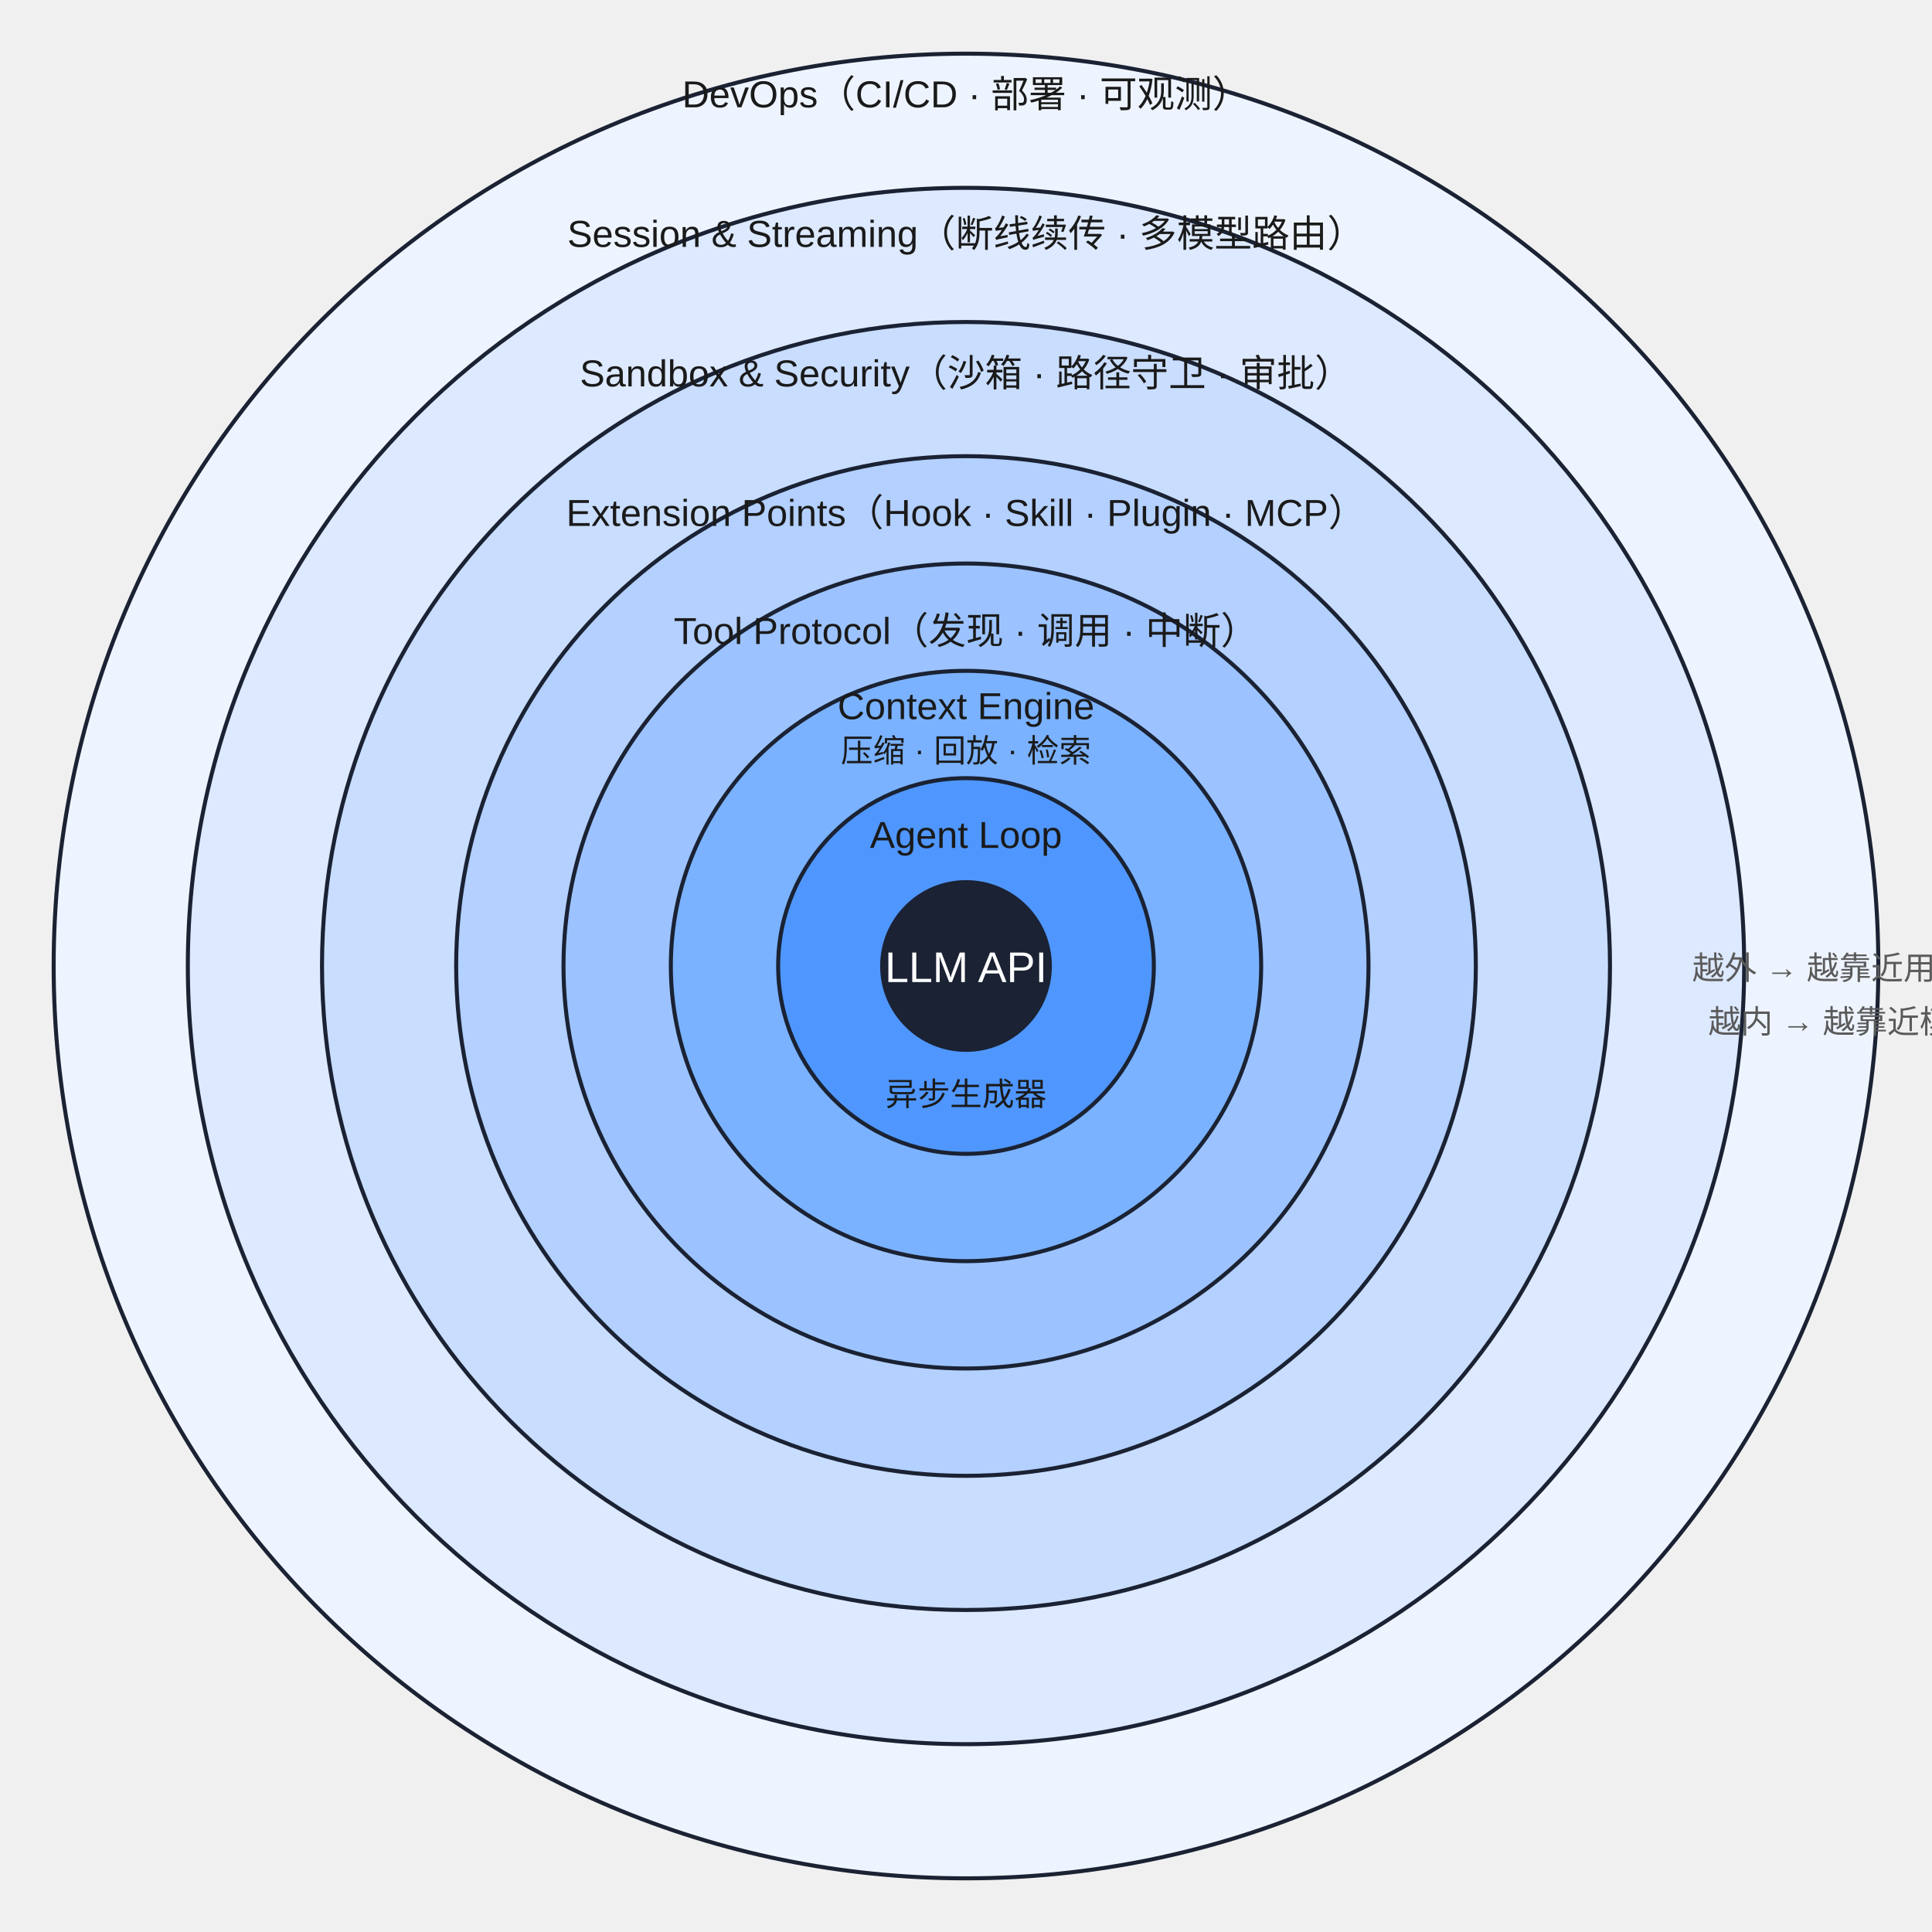
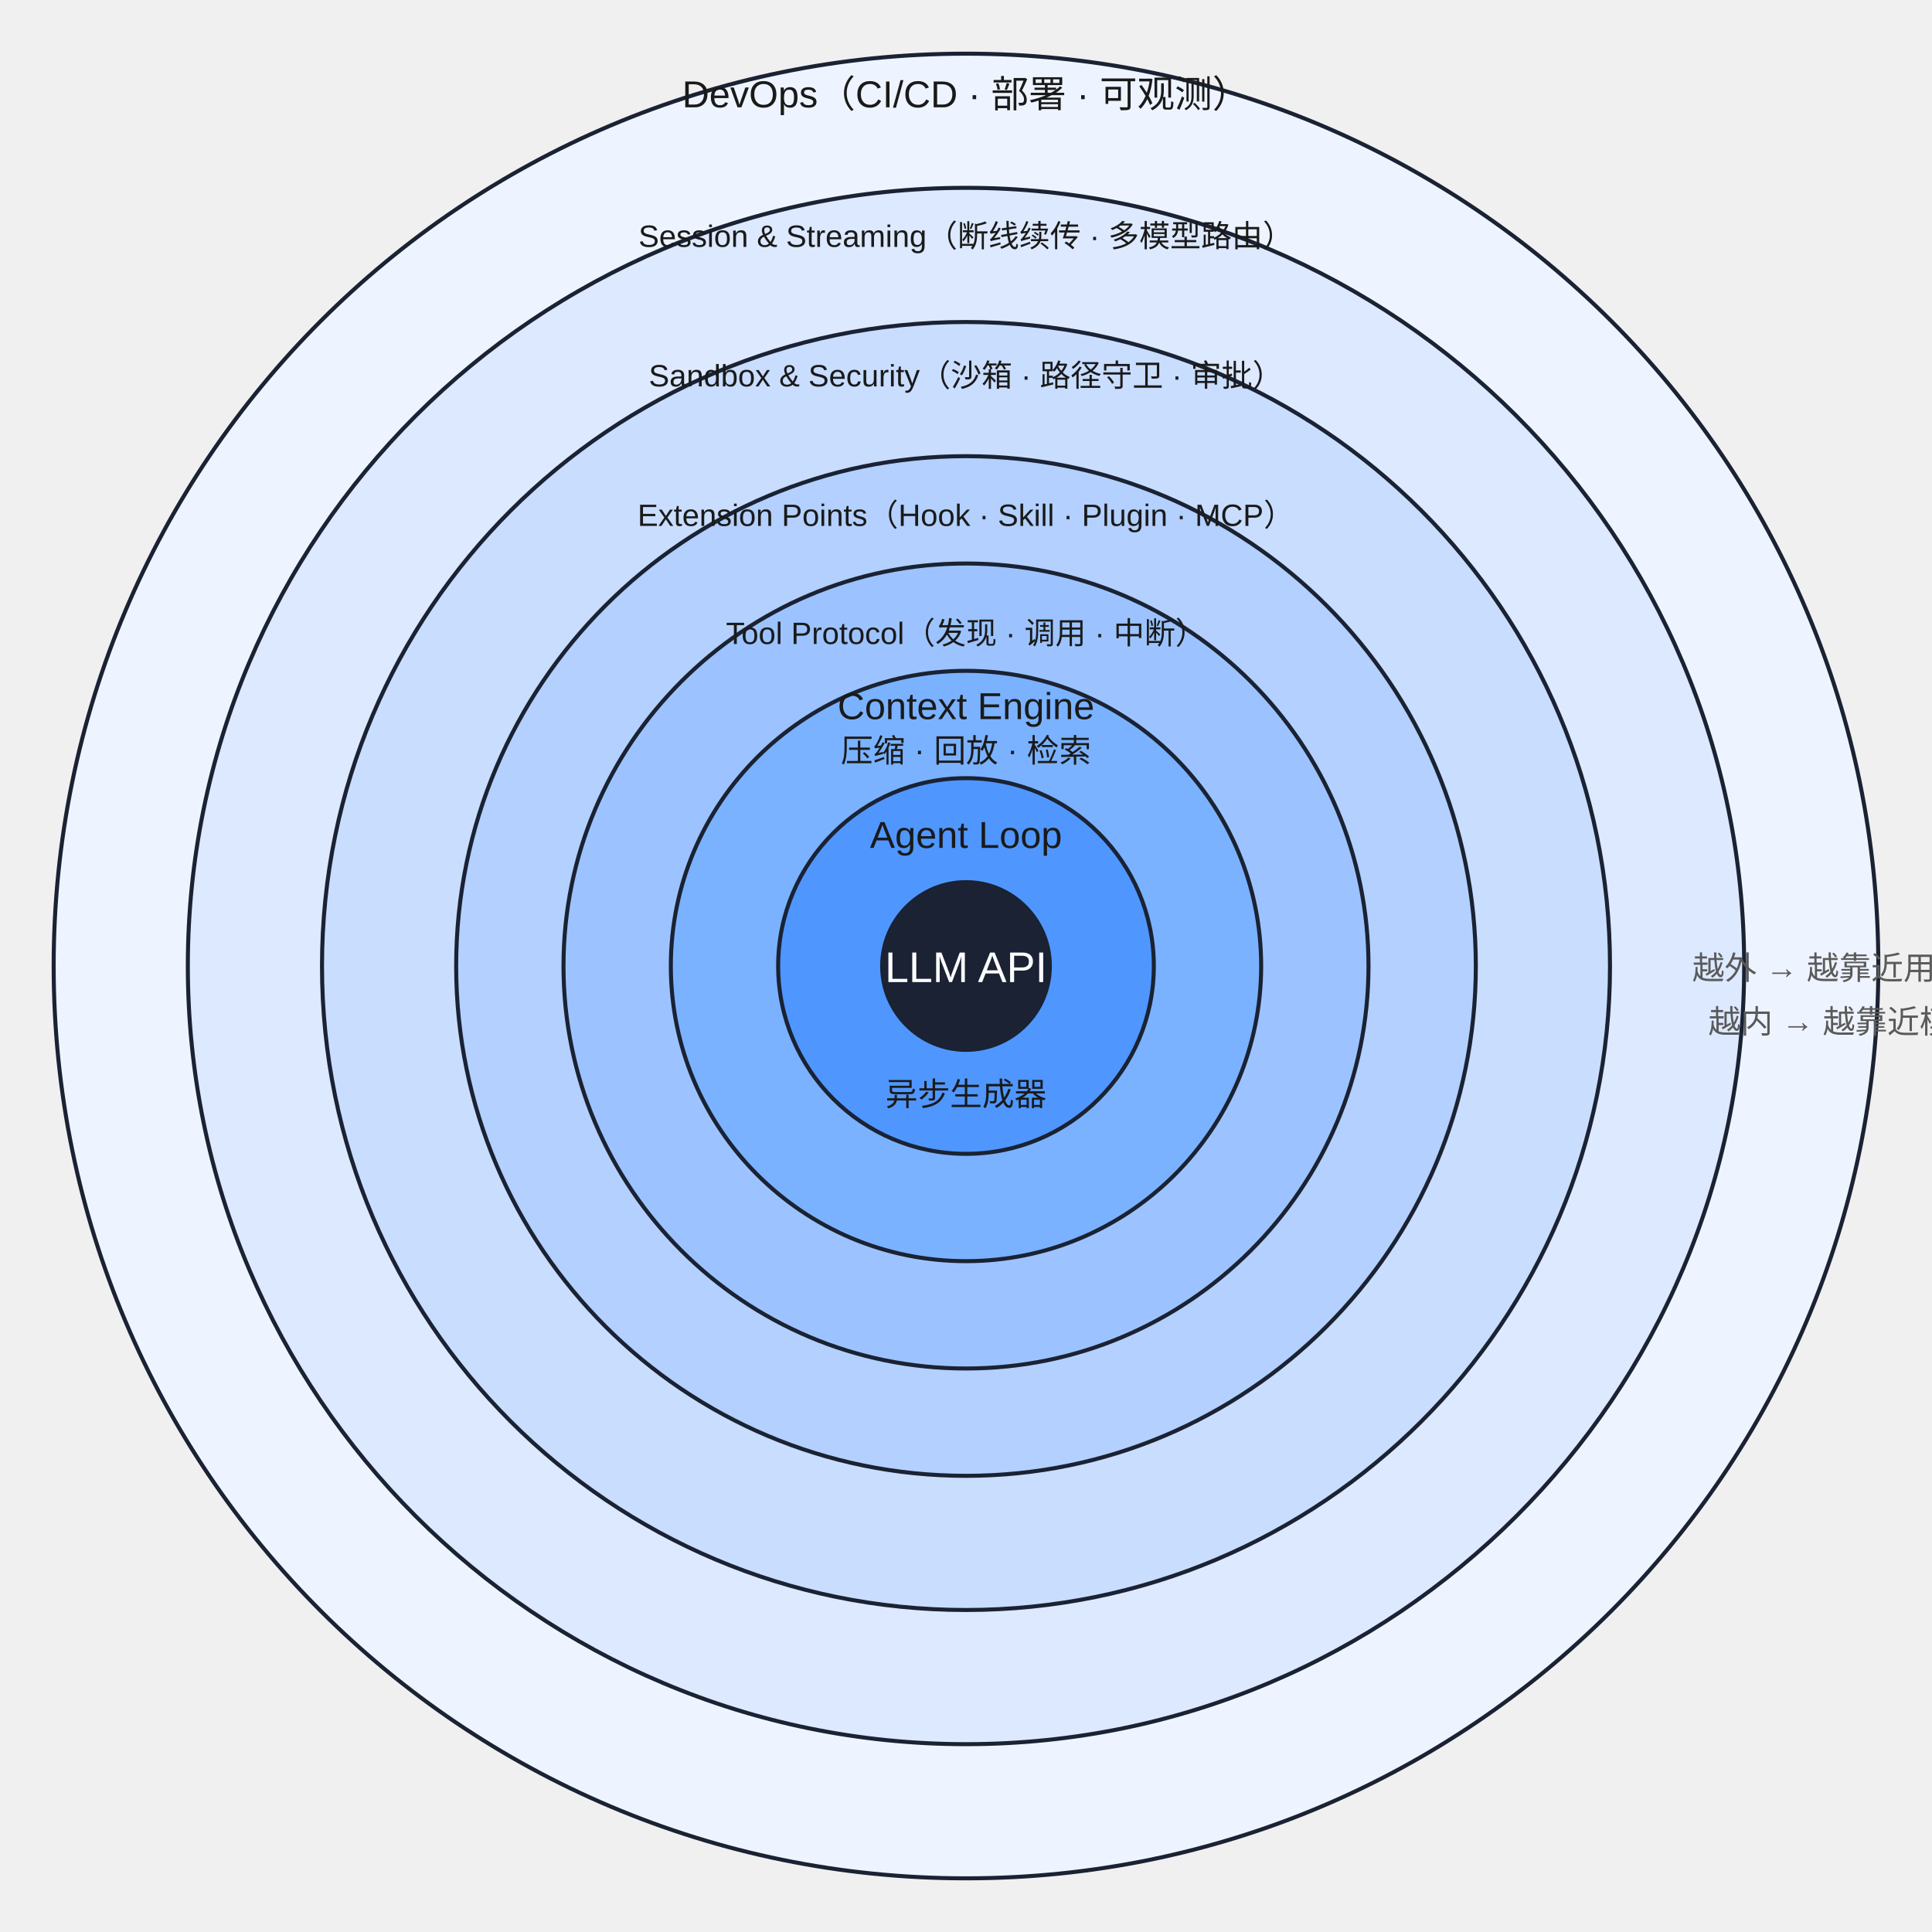
<svg xmlns="http://www.w3.org/2000/svg" viewBox="0 0 720 720" font-family="-apple-system, 'PingFang SC', 'Helvetica Neue', Arial, sans-serif" font-size="14" role="img" aria-labelledby="t2 d2">
  <style>
    .label { fill: #1a1a1a; text-anchor: middle; font-weight: 500; }
    .on-dark { fill: #fff; }
+     .label-tight { font-size: 11.5px; }
    .sub { fill: #5a5a5a; text-anchor: middle; font-size: 12px; }
    .sub-on-ring { fill: #1a1a1a; text-anchor: middle; font-size: 12px; }
    .center { fill: #1a2233; }
  </style>
  <circle cx="360" cy="360" r="340" fill="#eef4ff" stroke="#1a2233" stroke-width="1.5" />
  <text x="360" y="40" class="label">DevOps（CI/CD · 部署 · 可观测）</text>
  <circle cx="360" cy="360" r="290" fill="#dde9ff" stroke="#1a2233" stroke-width="1.5" />
-   <text x="360" y="92" class="label">Session &amp; Streaming（断线续传 · 多模型路由）</text>
+   <text x="360" y="92" class="label label-tight">Session &amp; Streaming（断线续传 · 多模型路由）</text>
  <circle cx="360" cy="360" r="240" fill="#c9ddff" stroke="#1a2233" stroke-width="1.5" />
-   <text x="360" y="144" class="label">Sandbox &amp; Security（沙箱 · 路径守卫 · 审批）</text>
+   <text x="360" y="144" class="label label-tight">Sandbox &amp; Security（沙箱 · 路径守卫 · 审批）</text>
  <circle cx="360" cy="360" r="190" fill="#b3d0ff" stroke="#1a2233" stroke-width="1.5" />
-   <text x="360" y="196" class="label">Extension Points（Hook · Skill · Plugin · MCP）</text>
+   <text x="360" y="196" class="label label-tight">Extension Points（Hook · Skill · Plugin · MCP）</text>
  <circle cx="360" cy="360" r="150" fill="#9cc3ff" stroke="#1a2233" stroke-width="1.5" />
-   <text x="360" y="240" class="label">Tool Protocol（发现 · 调用 · 中断）</text>
+   <text x="360" y="240" class="label label-tight">Tool Protocol（发现 · 调用 · 中断）</text>
  <circle cx="360" cy="360" r="110" fill="#7ab2ff" stroke="#1a2233" stroke-width="1.5" />
  <text x="360" y="268" class="label">Context Engine</text>
  <text x="360" y="284" class="sub-on-ring">压缩 · 回放 · 检索</text>
  <circle cx="360" cy="360" r="70" fill="#4f97ff" stroke="#1a2233" stroke-width="1.5" />
  <text x="360" y="316" class="label">Agent Loop</text>
  <text x="360" y="412" class="sub-on-ring">异步生成器</text>
  <circle cx="360" cy="360" r="32" class="center" />
  <text x="360" y="366" class="label on-dark" font-size="16" font-weight="600">LLM API</text>
  <text x="700" y="365" class="sub" text-anchor="end">越外 → 越靠近用户与生产</text>
  <text x="700" y="385" class="sub" text-anchor="end">越内 → 越靠近模型本身</text>
</svg>
